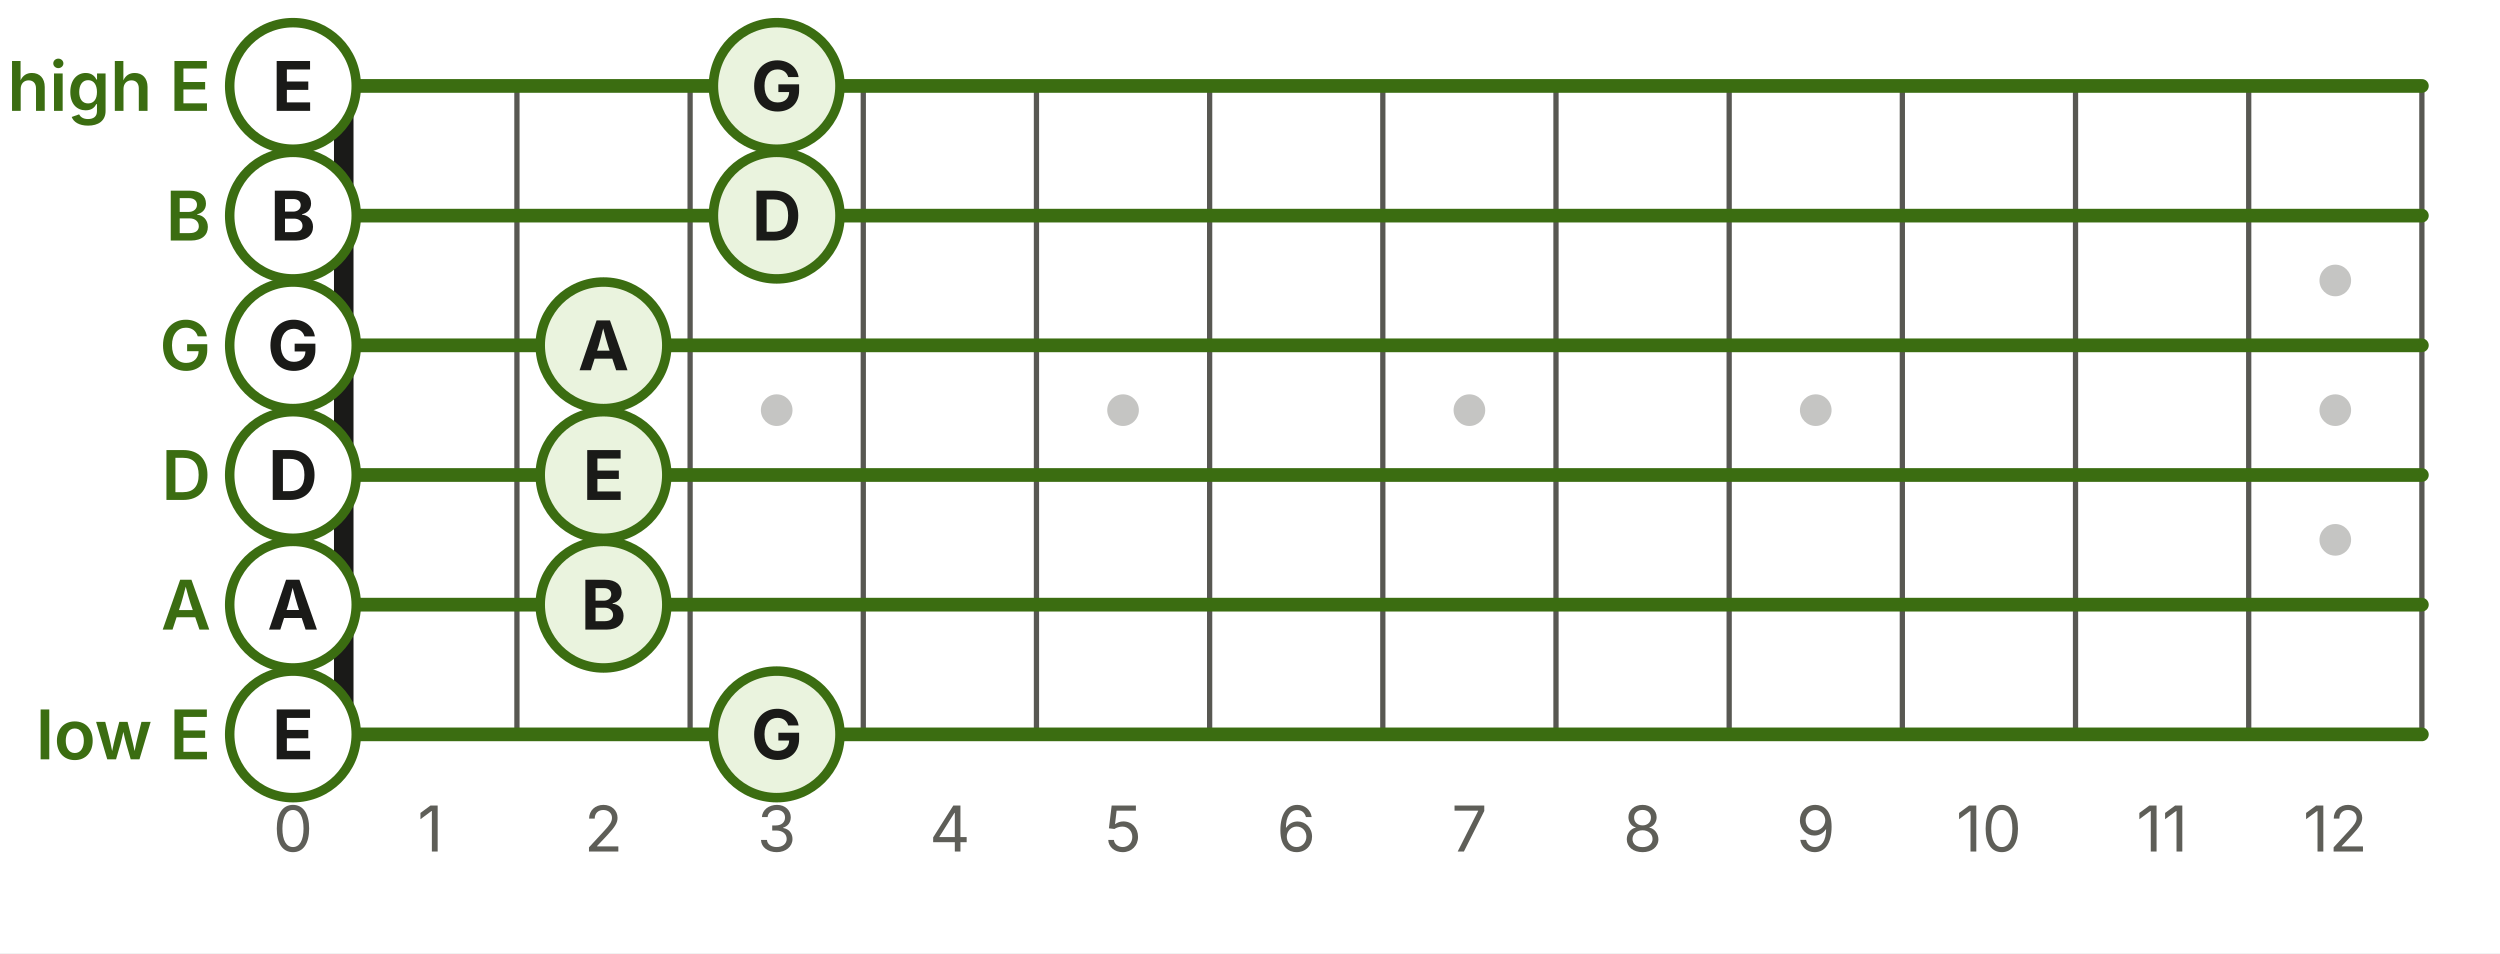
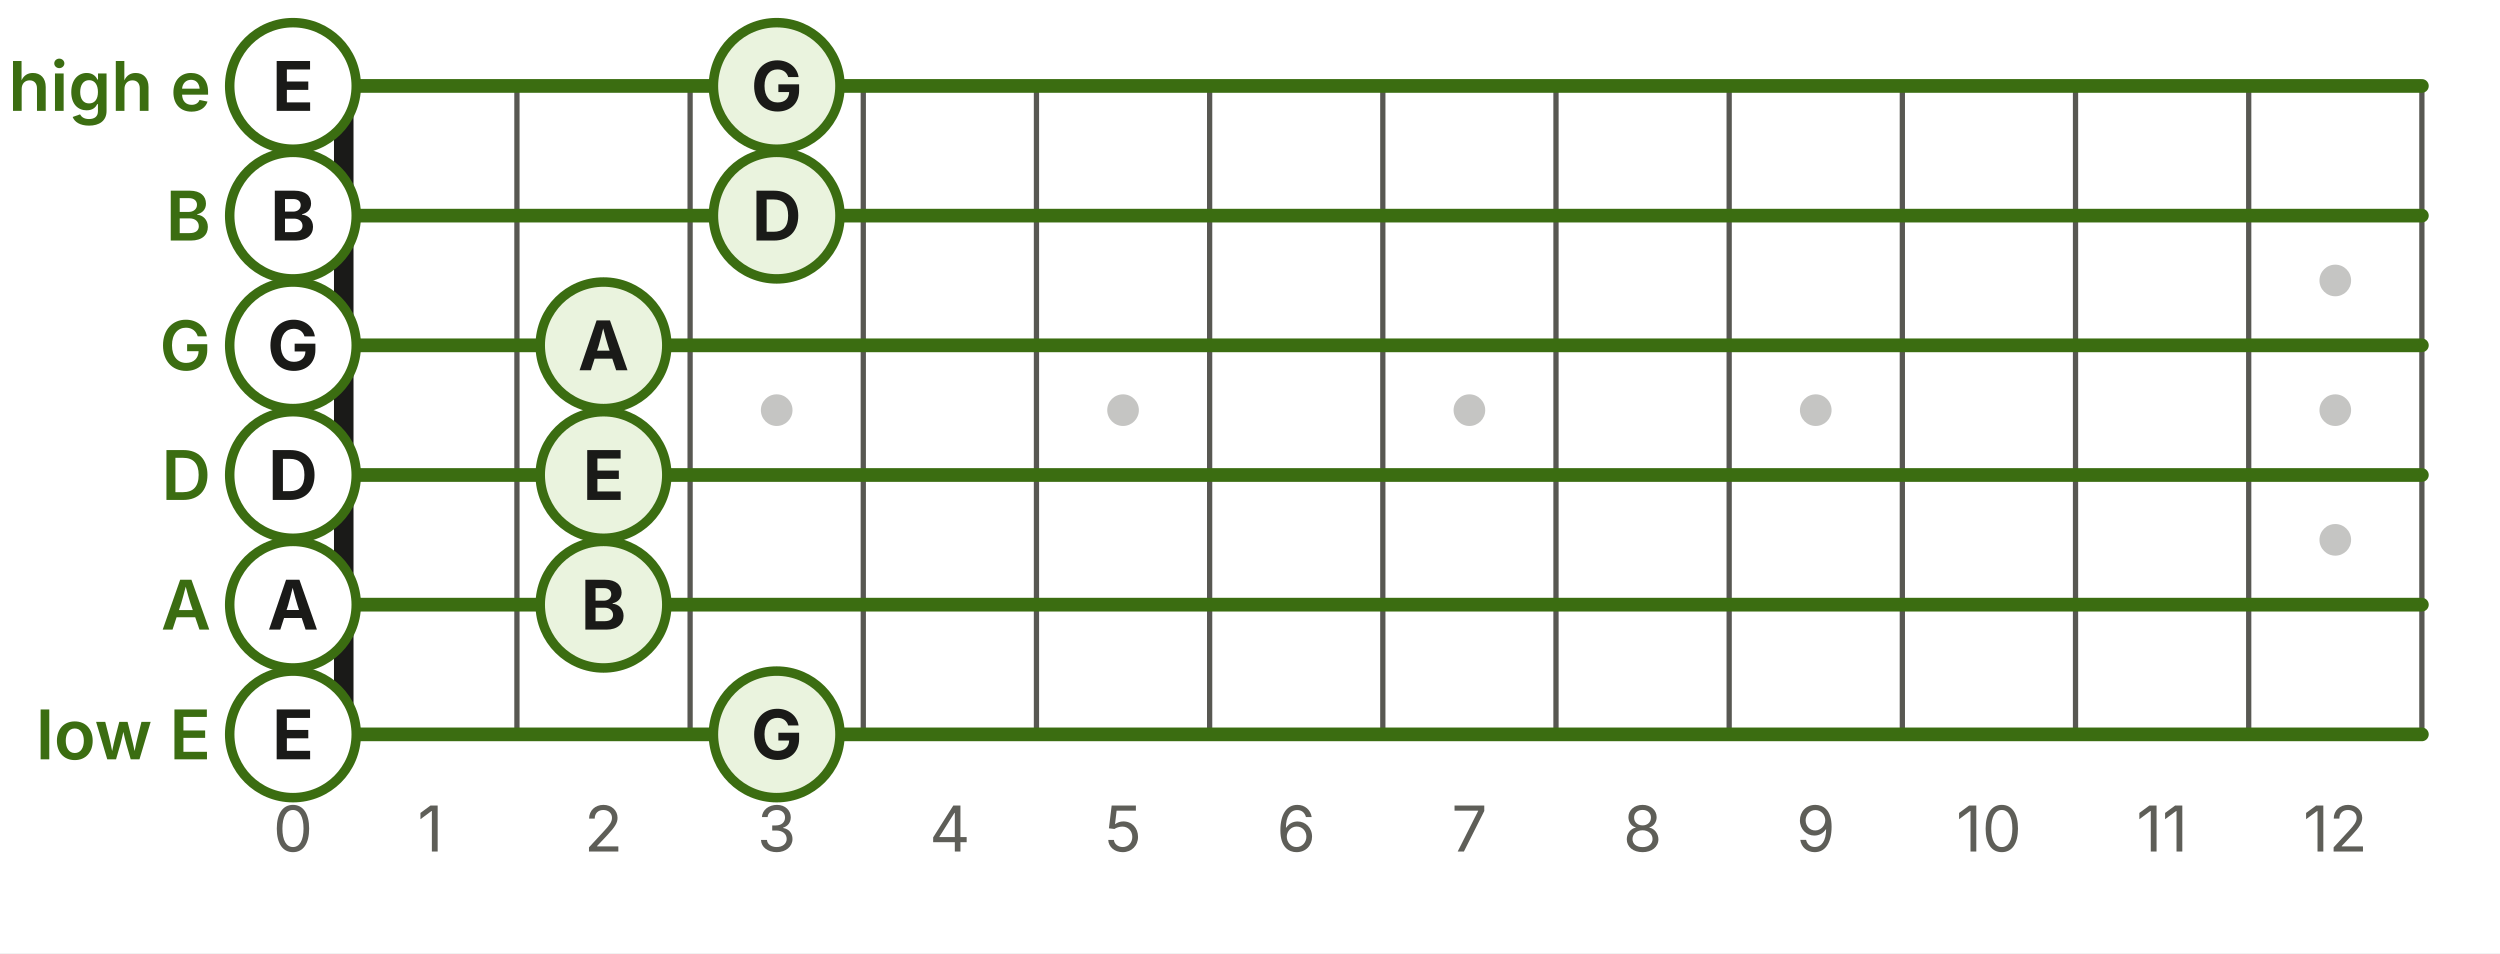
<svg xmlns="http://www.w3.org/2000/svg" width="2560" height="976" viewBox="0 0 640 244" font-family="Calibri,-apple-system,BlinkMacSystemFont,'Segoe UI',sans-serif">
  <rect width="640" height="244" fill="#ffffff" />
  <circle cx="198.833" cy="105" r="4.05" fill="#585852" opacity="0.35" />
  <circle cx="287.5" cy="105" r="4.05" fill="#585852" opacity="0.35" />
  <circle cx="376.167" cy="105" r="4.05" fill="#585852" opacity="0.35" />
  <circle cx="464.833" cy="105" r="4.05" fill="#585852" opacity="0.35" />
  <circle cx="597.833" cy="105" r="4.05" fill="#585852" opacity="0.35" />
  <circle cx="597.833" cy="71.8" r="4.05" fill="#585852" opacity="0.35" />
  <circle cx="597.833" cy="138.2" r="4.05" fill="#585852" opacity="0.35" />
  <line x1="132.333" y1="22" x2="132.333" y2="188" stroke="#585852" stroke-width="1.35" />
  <line x1="176.667" y1="22" x2="176.667" y2="188" stroke="#585852" stroke-width="1.35" />
  <line x1="221" y1="22" x2="221" y2="188" stroke="#585852" stroke-width="1.35" />
  <line x1="265.333" y1="22" x2="265.333" y2="188" stroke="#585852" stroke-width="1.35" />
  <line x1="309.667" y1="22" x2="309.667" y2="188" stroke="#585852" stroke-width="1.35" />
  <line x1="354" y1="22" x2="354" y2="188" stroke="#585852" stroke-width="1.35" />
  <line x1="398.333" y1="22" x2="398.333" y2="188" stroke="#585852" stroke-width="1.35" />
  <line x1="442.667" y1="22" x2="442.667" y2="188" stroke="#585852" stroke-width="1.35" />
  <line x1="487" y1="22" x2="487" y2="188" stroke="#585852" stroke-width="1.35" />
  <line x1="531.333" y1="22" x2="531.333" y2="188" stroke="#585852" stroke-width="1.35" />
  <line x1="575.667" y1="22" x2="575.667" y2="188" stroke="#585852" stroke-width="1.35" />
  <line x1="620" y1="22" x2="620" y2="188" stroke="#585852" stroke-width="1.35" />
  <rect x="85.5" y="20" width="5" height="170" fill="#1a1a18" rx="1" />
  <line x1="62" y1="22" x2="620" y2="22" stroke="#3b6d11" stroke-width="3.51" stroke-linecap="round" />
-   <text x="54" y="22" text-anchor="end" dominant-baseline="central" font-size="17.55" font-weight="600" fill="#3b6d11">high E</text>
+   <text x="54" y="22" text-anchor="end" dominant-baseline="central" font-size="17.55" font-weight="600" fill="#3b6d11">high e</text>
  <line x1="62" y1="55.2" x2="620" y2="55.2" stroke="#3b6d11" stroke-width="3.51" stroke-linecap="round" />
  <text x="54" y="55.2" text-anchor="end" dominant-baseline="central" font-size="17.55" font-weight="600" fill="#3b6d11">B</text>
  <line x1="62" y1="88.4" x2="620" y2="88.4" stroke="#3b6d11" stroke-width="3.51" stroke-linecap="round" />
  <text x="54" y="88.4" text-anchor="end" dominant-baseline="central" font-size="17.55" font-weight="600" fill="#3b6d11">G</text>
  <line x1="62" y1="121.6" x2="620" y2="121.6" stroke="#3b6d11" stroke-width="3.51" stroke-linecap="round" />
  <text x="54" y="121.6" text-anchor="end" dominant-baseline="central" font-size="17.55" font-weight="600" fill="#3b6d11">D</text>
  <line x1="62" y1="154.8" x2="620" y2="154.8" stroke="#3b6d11" stroke-width="3.51" stroke-linecap="round" />
  <text x="54" y="154.8" text-anchor="end" dominant-baseline="central" font-size="17.55" font-weight="600" fill="#3b6d11">A</text>
  <line x1="62" y1="188" x2="620" y2="188" stroke="#3b6d11" stroke-width="3.51" stroke-linecap="round" />
  <text x="54" y="188" text-anchor="end" dominant-baseline="central" font-size="17.55" font-weight="600" fill="#3b6d11">low E</text>
  <circle cx="75" cy="188" r="16.2" fill="#ffffff" stroke="#3b6d11" stroke-width="2.43" />
  <circle cx="198.833" cy="188" r="16.2" fill="#eaf3de" stroke="#3b6d11" stroke-width="2.43" />
  <circle cx="75" cy="154.8" r="16.2" fill="#ffffff" stroke="#3b6d11" stroke-width="2.43" />
  <circle cx="154.5" cy="154.8" r="16.2" fill="#eaf3de" stroke="#3b6d11" stroke-width="2.43" />
  <circle cx="75" cy="121.6" r="16.2" fill="#ffffff" stroke="#3b6d11" stroke-width="2.43" />
  <circle cx="154.5" cy="121.6" r="16.2" fill="#eaf3de" stroke="#3b6d11" stroke-width="2.43" />
  <circle cx="75" cy="88.4" r="16.2" fill="#ffffff" stroke="#3b6d11" stroke-width="2.43" />
  <circle cx="154.5" cy="88.4" r="16.2" fill="#eaf3de" stroke="#3b6d11" stroke-width="2.43" />
  <circle cx="75" cy="55.2" r="16.2" fill="#ffffff" stroke="#3b6d11" stroke-width="2.43" />
  <circle cx="198.833" cy="55.2" r="16.2" fill="#eaf3de" stroke="#3b6d11" stroke-width="2.43" />
  <circle cx="75" cy="22" r="16.2" fill="#ffffff" stroke="#3b6d11" stroke-width="2.43" />
  <circle cx="198.833" cy="22" r="16.2" fill="#eaf3de" stroke="#3b6d11" stroke-width="2.43" />
  <g font-size="17.55" font-weight="700" fill="#1a1a18" text-anchor="middle" dominant-baseline="central">
    <text x="75" y="188">E</text>
    <text x="198.833" y="188">G</text>
    <text x="75" y="154.8">A</text>
    <text x="154.5" y="154.8">B</text>
    <text x="75" y="121.6">D</text>
    <text x="154.5" y="121.6">E</text>
    <text x="75" y="88.4">G</text>
    <text x="154.5" y="88.4">A</text>
    <text x="75" y="55.2">B</text>
    <text x="198.833" y="55.2">D</text>
    <text x="75" y="22">E</text>
    <text x="198.833" y="22">G</text>
  </g>
  <g font-size="16.2" fill="#5e5e58" text-anchor="middle">
    <text x="75" y="218">0</text>
    <text x="110.167" y="218">1</text>
    <text x="154.5" y="218">2</text>
    <text x="198.833" y="218">3</text>
    <text x="243.167" y="218">4</text>
    <text x="287.5" y="218">5</text>
    <text x="331.833" y="218">6</text>
    <text x="376.167" y="218">7</text>
    <text x="420.5" y="218">8</text>
    <text x="464.833" y="218">9</text>
    <text x="509.167" y="218">10</text>
    <text x="553.5" y="218">11</text>
    <text x="597.833" y="218">12</text>
  </g>
</svg>
